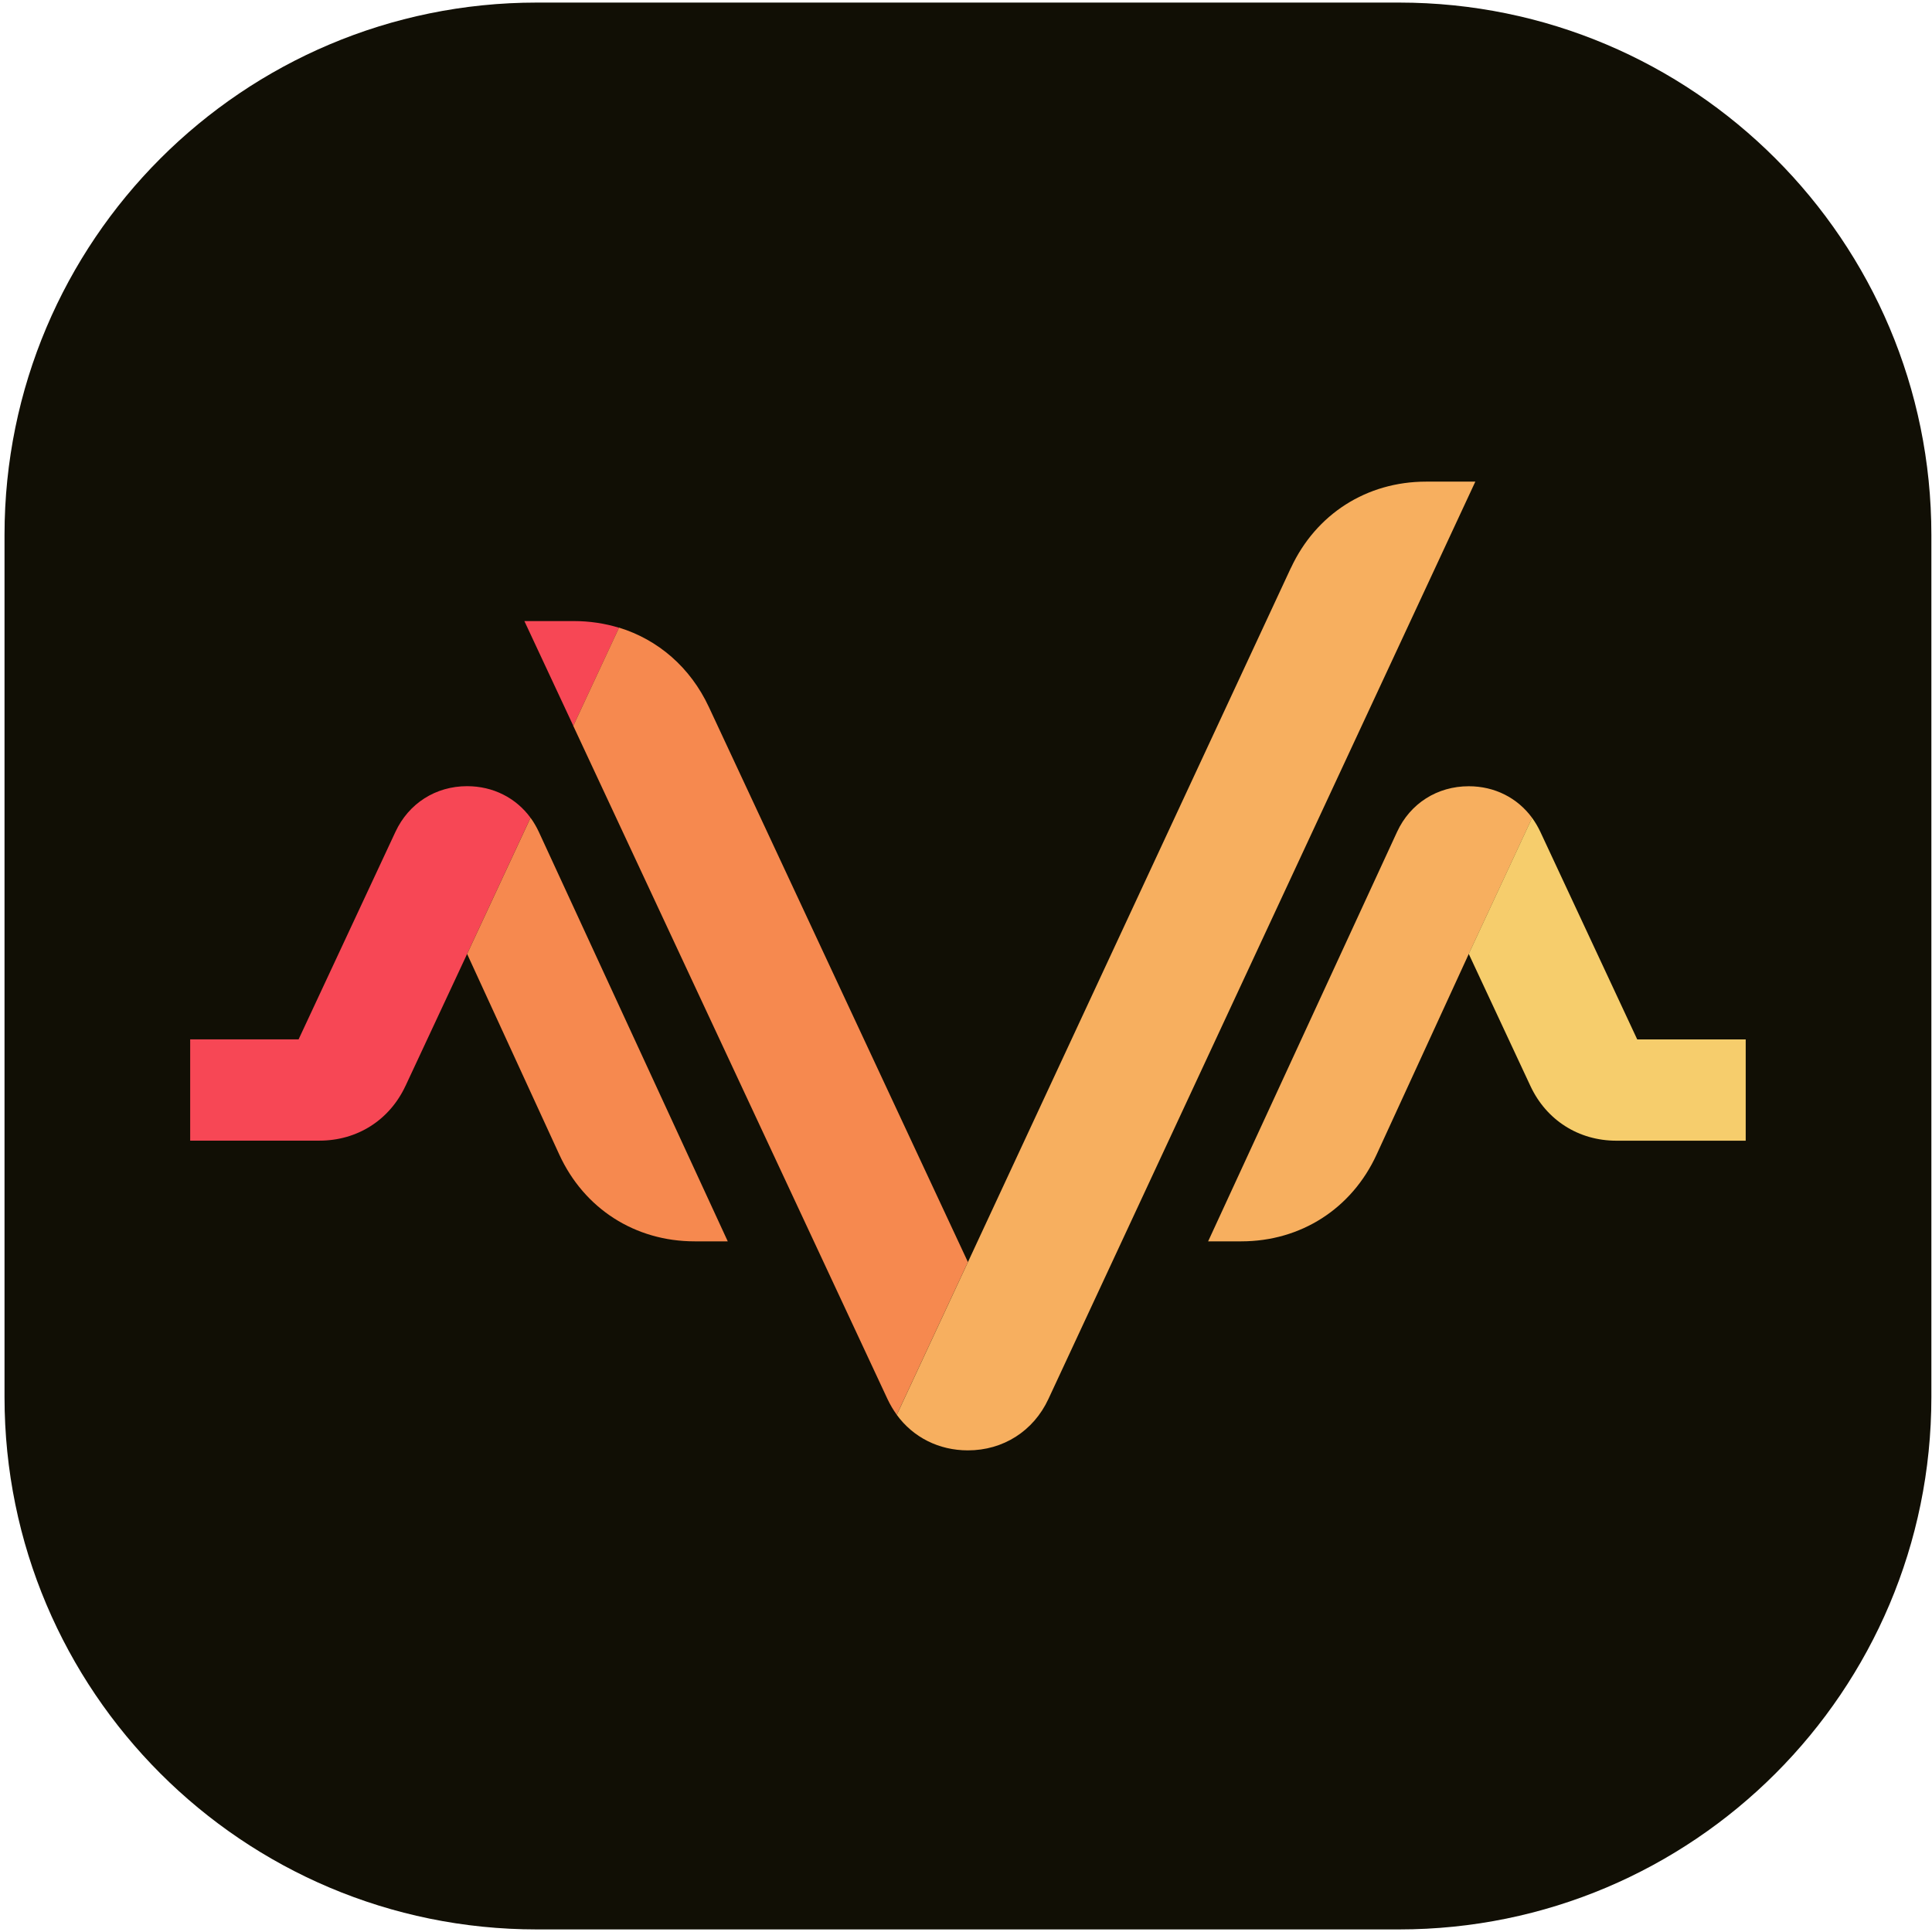
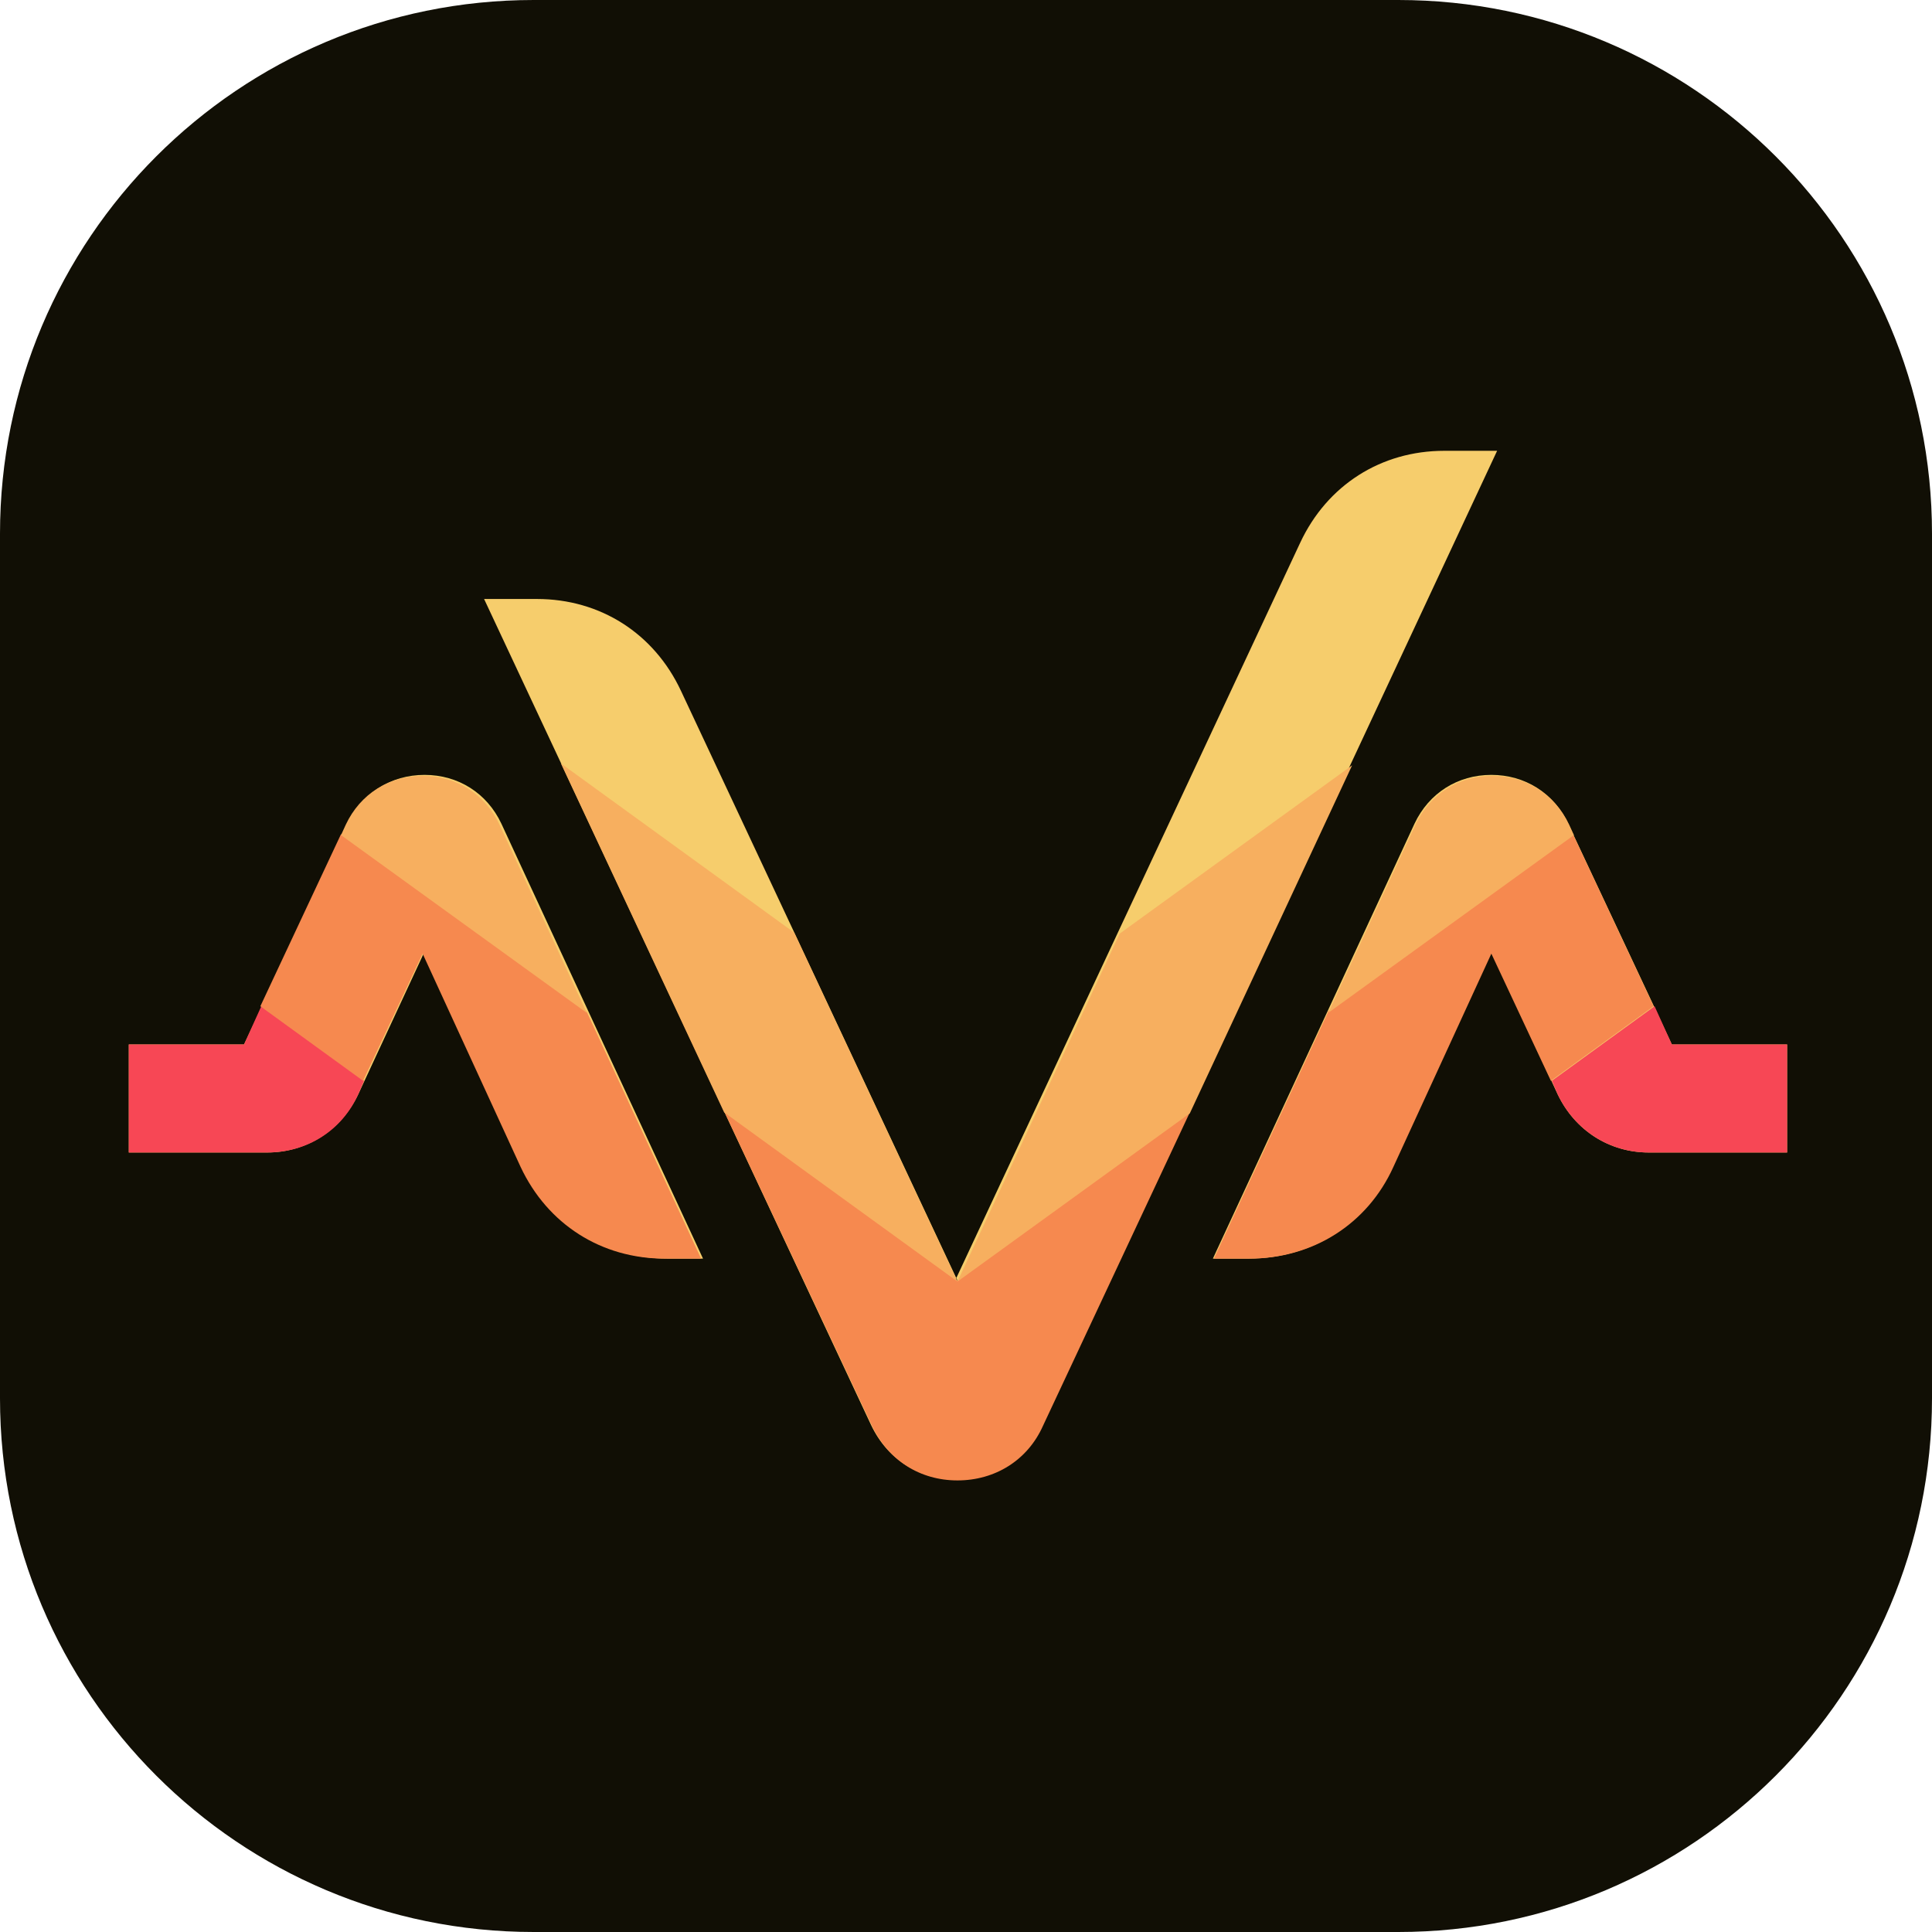
- <svg xmlns="http://www.w3.org/2000/svg" width="144" height="144" viewBox="0 0 144 144" fill="none">
-   <path d="M104.279 0.192H40.01C18.099 0.192 0.337 17.955 0.337 39.866V104.135C0.337 126.046 18.099 143.808 40.01 143.808H104.279C126.19 143.808 143.953 126.046 143.953 104.135V39.866C143.953 17.955 126.19 0.192 104.279 0.192Z" fill="#110F05" />
-   <path fill-rule="evenodd" clip-rule="evenodd" d="M30.222 80.941L34.816 71.101L39.543 60.952C38.453 59.464 36.746 58.597 34.816 58.597C32.474 58.597 30.466 59.876 29.475 61.999L22.256 77.467H14.175V85.016H23.817C26.627 85.016 29.034 83.485 30.222 80.937V80.941ZM42.73 54.106L46.14 46.789C45.076 46.463 43.944 46.291 42.773 46.291H39.084L42.734 54.106H42.73Z" fill="#F74755" />
-   <path fill-rule="evenodd" clip-rule="evenodd" d="M34.816 71.102L41.688 86.059C43.541 90.091 47.337 92.523 51.776 92.523H54.243L40.161 62.004C39.985 61.626 39.779 61.274 39.543 60.953L34.816 71.102ZM42.73 54.107L66.15 104.281C66.348 104.701 66.579 105.091 66.841 105.452L72.143 94.067L52.832 52.691C51.45 49.731 49.04 47.672 46.14 46.78L42.73 54.098V54.107Z" fill="#F6894F" />
-   <path fill-rule="evenodd" clip-rule="evenodd" d="M96.219 42.319L72.803 92.651L72.143 94.071L66.841 105.456C68.068 107.133 69.976 108.102 72.143 108.102C74.772 108.102 77.028 106.665 78.139 104.28L109.963 35.898H106.291C101.873 35.898 98.09 38.308 96.224 42.319H96.219ZM104.129 62.003L90.047 92.523H92.513C96.953 92.523 100.749 90.091 102.602 86.059L109.474 71.101L114.197 60.961C113.103 59.468 111.404 58.602 109.474 58.602C107.132 58.602 105.111 59.876 104.129 62.003Z" fill="#F7AF5F" />
-   <path fill-rule="evenodd" clip-rule="evenodd" d="M109.474 71.102L114.068 80.942C115.256 83.49 117.663 85.021 120.472 85.021H130.115V77.472H122.029L114.81 62.004C114.634 61.63 114.428 61.279 114.192 60.957L109.47 71.097L109.474 71.102Z" fill="#F6CD6C" />
+ <svg xmlns="http://www.w3.org/2000/svg" width="512" height="512" viewBox="0 0 512 512" fill="none">
+   <path d="M370.562 0H141.438C63.324 0 0 63.324 0 141.438V370.562C0 448.676 63.324 512 141.438 512H370.562C448.676 512 512 448.676 512 370.562V141.438C512 63.324 448.676 0 370.562 0Z" fill="#110F05" />
+   <path fill-rule="evenodd" clip-rule="evenodd" d="M253.739 339.374L180.453 183.058C173.327 167.857 159.077 158.736 142.282 158.736H128.287L230.837 377.63C235.163 386.751 243.561 392.071 253.485 392.071C263.409 392.071 272.061 386.751 276.133 377.63L396.751 119.467H382.755C365.96 119.467 351.71 128.587 344.585 143.788L253.23 339.121L253.739 339.374ZM112.255 252.729L94.951 289.971C90.371 299.598 81.21 305.425 70.777 305.425H34.133V276.797H64.669L92.152 218.273C95.969 210.166 103.603 205.352 112.51 205.352C121.416 205.352 129.05 210.166 132.867 218.273L186.305 333.547H176.89C160.095 333.547 145.59 324.427 138.72 309.226L112.764 252.729H112.255ZM395.478 252.729L412.782 289.971C417.362 299.598 426.523 305.425 436.957 305.425H473.6V276.797H443.064L415.581 218.273C411.764 210.166 404.13 205.352 395.224 205.352C386.317 205.352 378.683 210.166 374.866 218.273L321.428 333.547H330.843C347.638 333.547 362.143 324.427 369.014 309.226L394.969 252.729H395.478Z" fill="#F6CD6C" />
+   <path fill-rule="evenodd" clip-rule="evenodd" d="M411.255 286.423L412.782 289.97C417.362 299.598 426.523 305.425 436.957 305.425H473.6V276.796H443.064L438.483 266.662L411.255 286.423ZM64.669 276.796H34.133V305.425H70.777C81.464 305.425 90.625 299.598 94.951 289.97L96.478 286.423L69.25 266.662L64.669 276.796Z" fill="#F74755" />
+   <path fill-rule="evenodd" clip-rule="evenodd" d="M351.965 268.186L321.683 333.55H331.098C347.893 333.55 362.398 324.429 369.269 309.228L395.224 252.731L411.001 286.427L438.229 266.665L416.854 221.062L351.71 268.186H351.965ZM185.797 333.55L155.515 268.186L90.371 221.062L68.996 266.665L96.224 286.427L112.001 252.731L137.957 309.228C145.082 324.429 159.332 333.55 176.127 333.55H185.543H185.797ZM191.904 294.534L231.092 377.886C235.418 387.006 243.816 392.327 253.74 392.327C263.664 392.327 272.316 387.006 276.388 377.886L315.321 294.787L253.74 339.377L191.904 294.534Z" fill="#F6894F" />
+   <path fill-rule="evenodd" clip-rule="evenodd" d="M155.515 268.437L132.358 218.527C128.541 210.42 120.907 205.606 112.001 205.606C103.095 205.606 95.46 210.42 91.643 218.527L90.371 221.314L155.515 268.437ZM375.121 218.527L351.964 268.437L417.108 221.314L415.836 218.527C412.019 210.42 404.385 205.606 395.479 205.606C386.572 205.606 378.938 210.42 375.121 218.527ZM315.321 295.038L358.326 202.819L296.745 247.409L253.74 339.628L210.48 247.155L148.644 202.312L191.904 294.785L253.74 339.628L315.321 295.038Z" fill="#F7AF5F" />
</svg>
